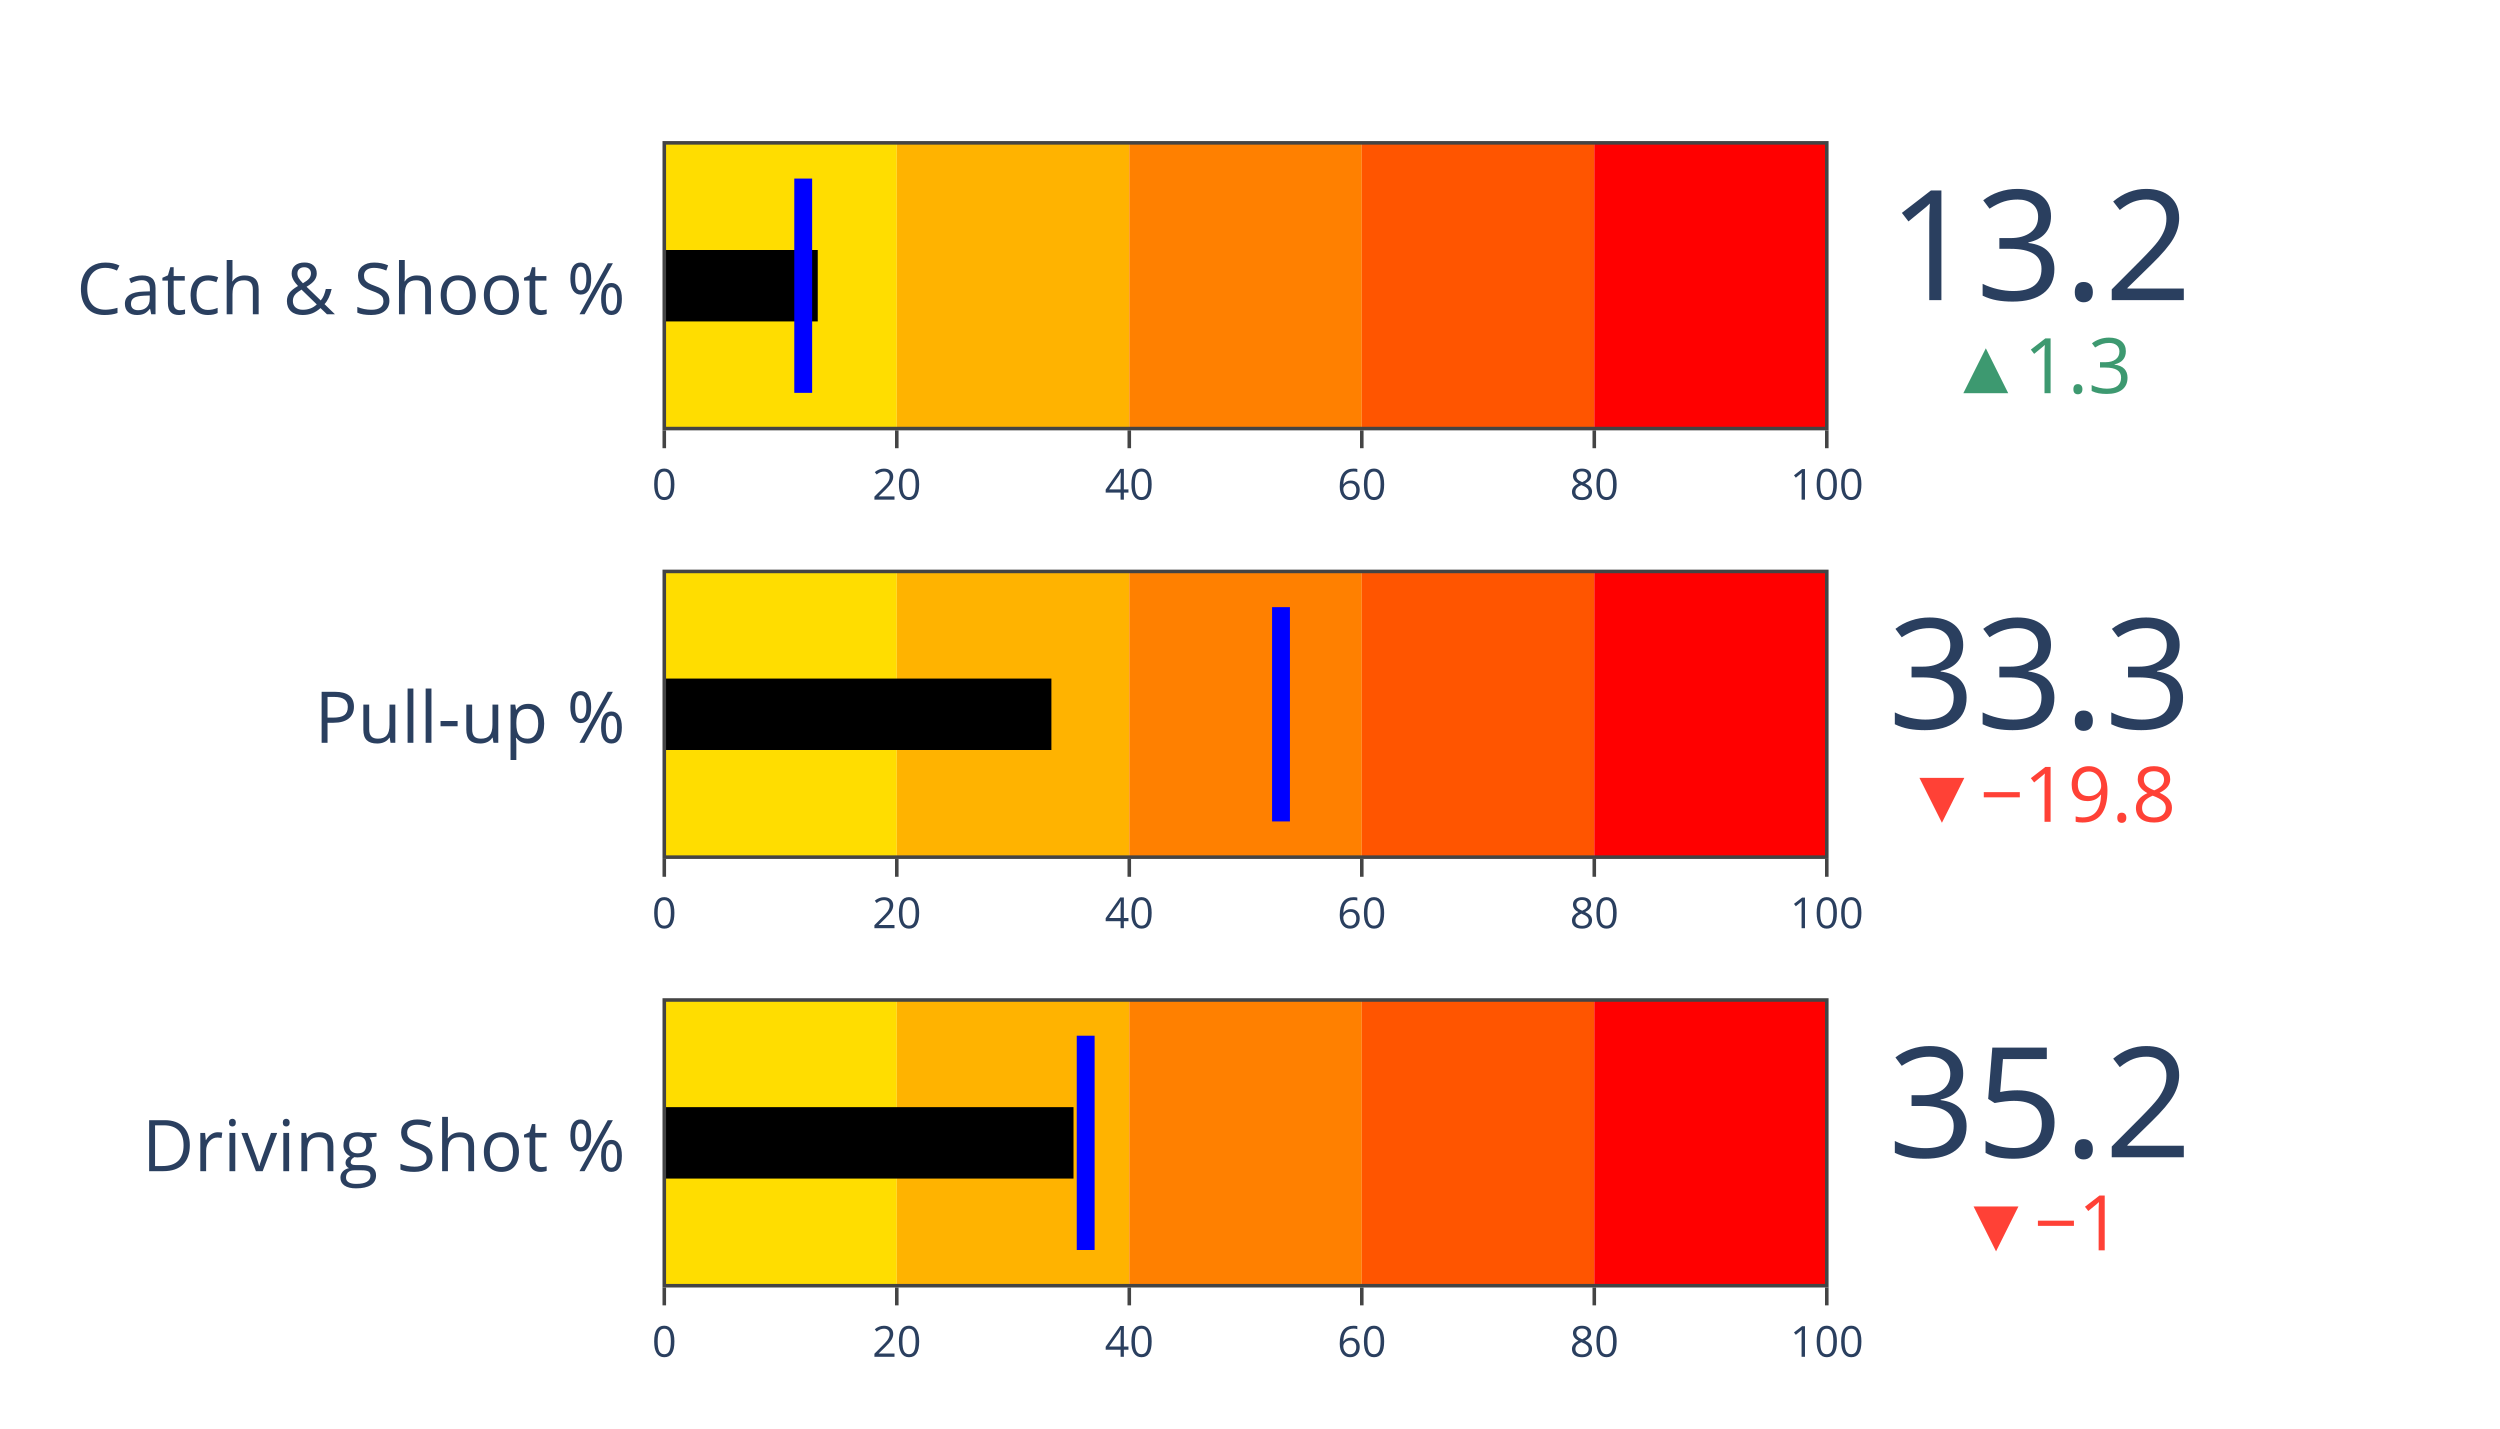
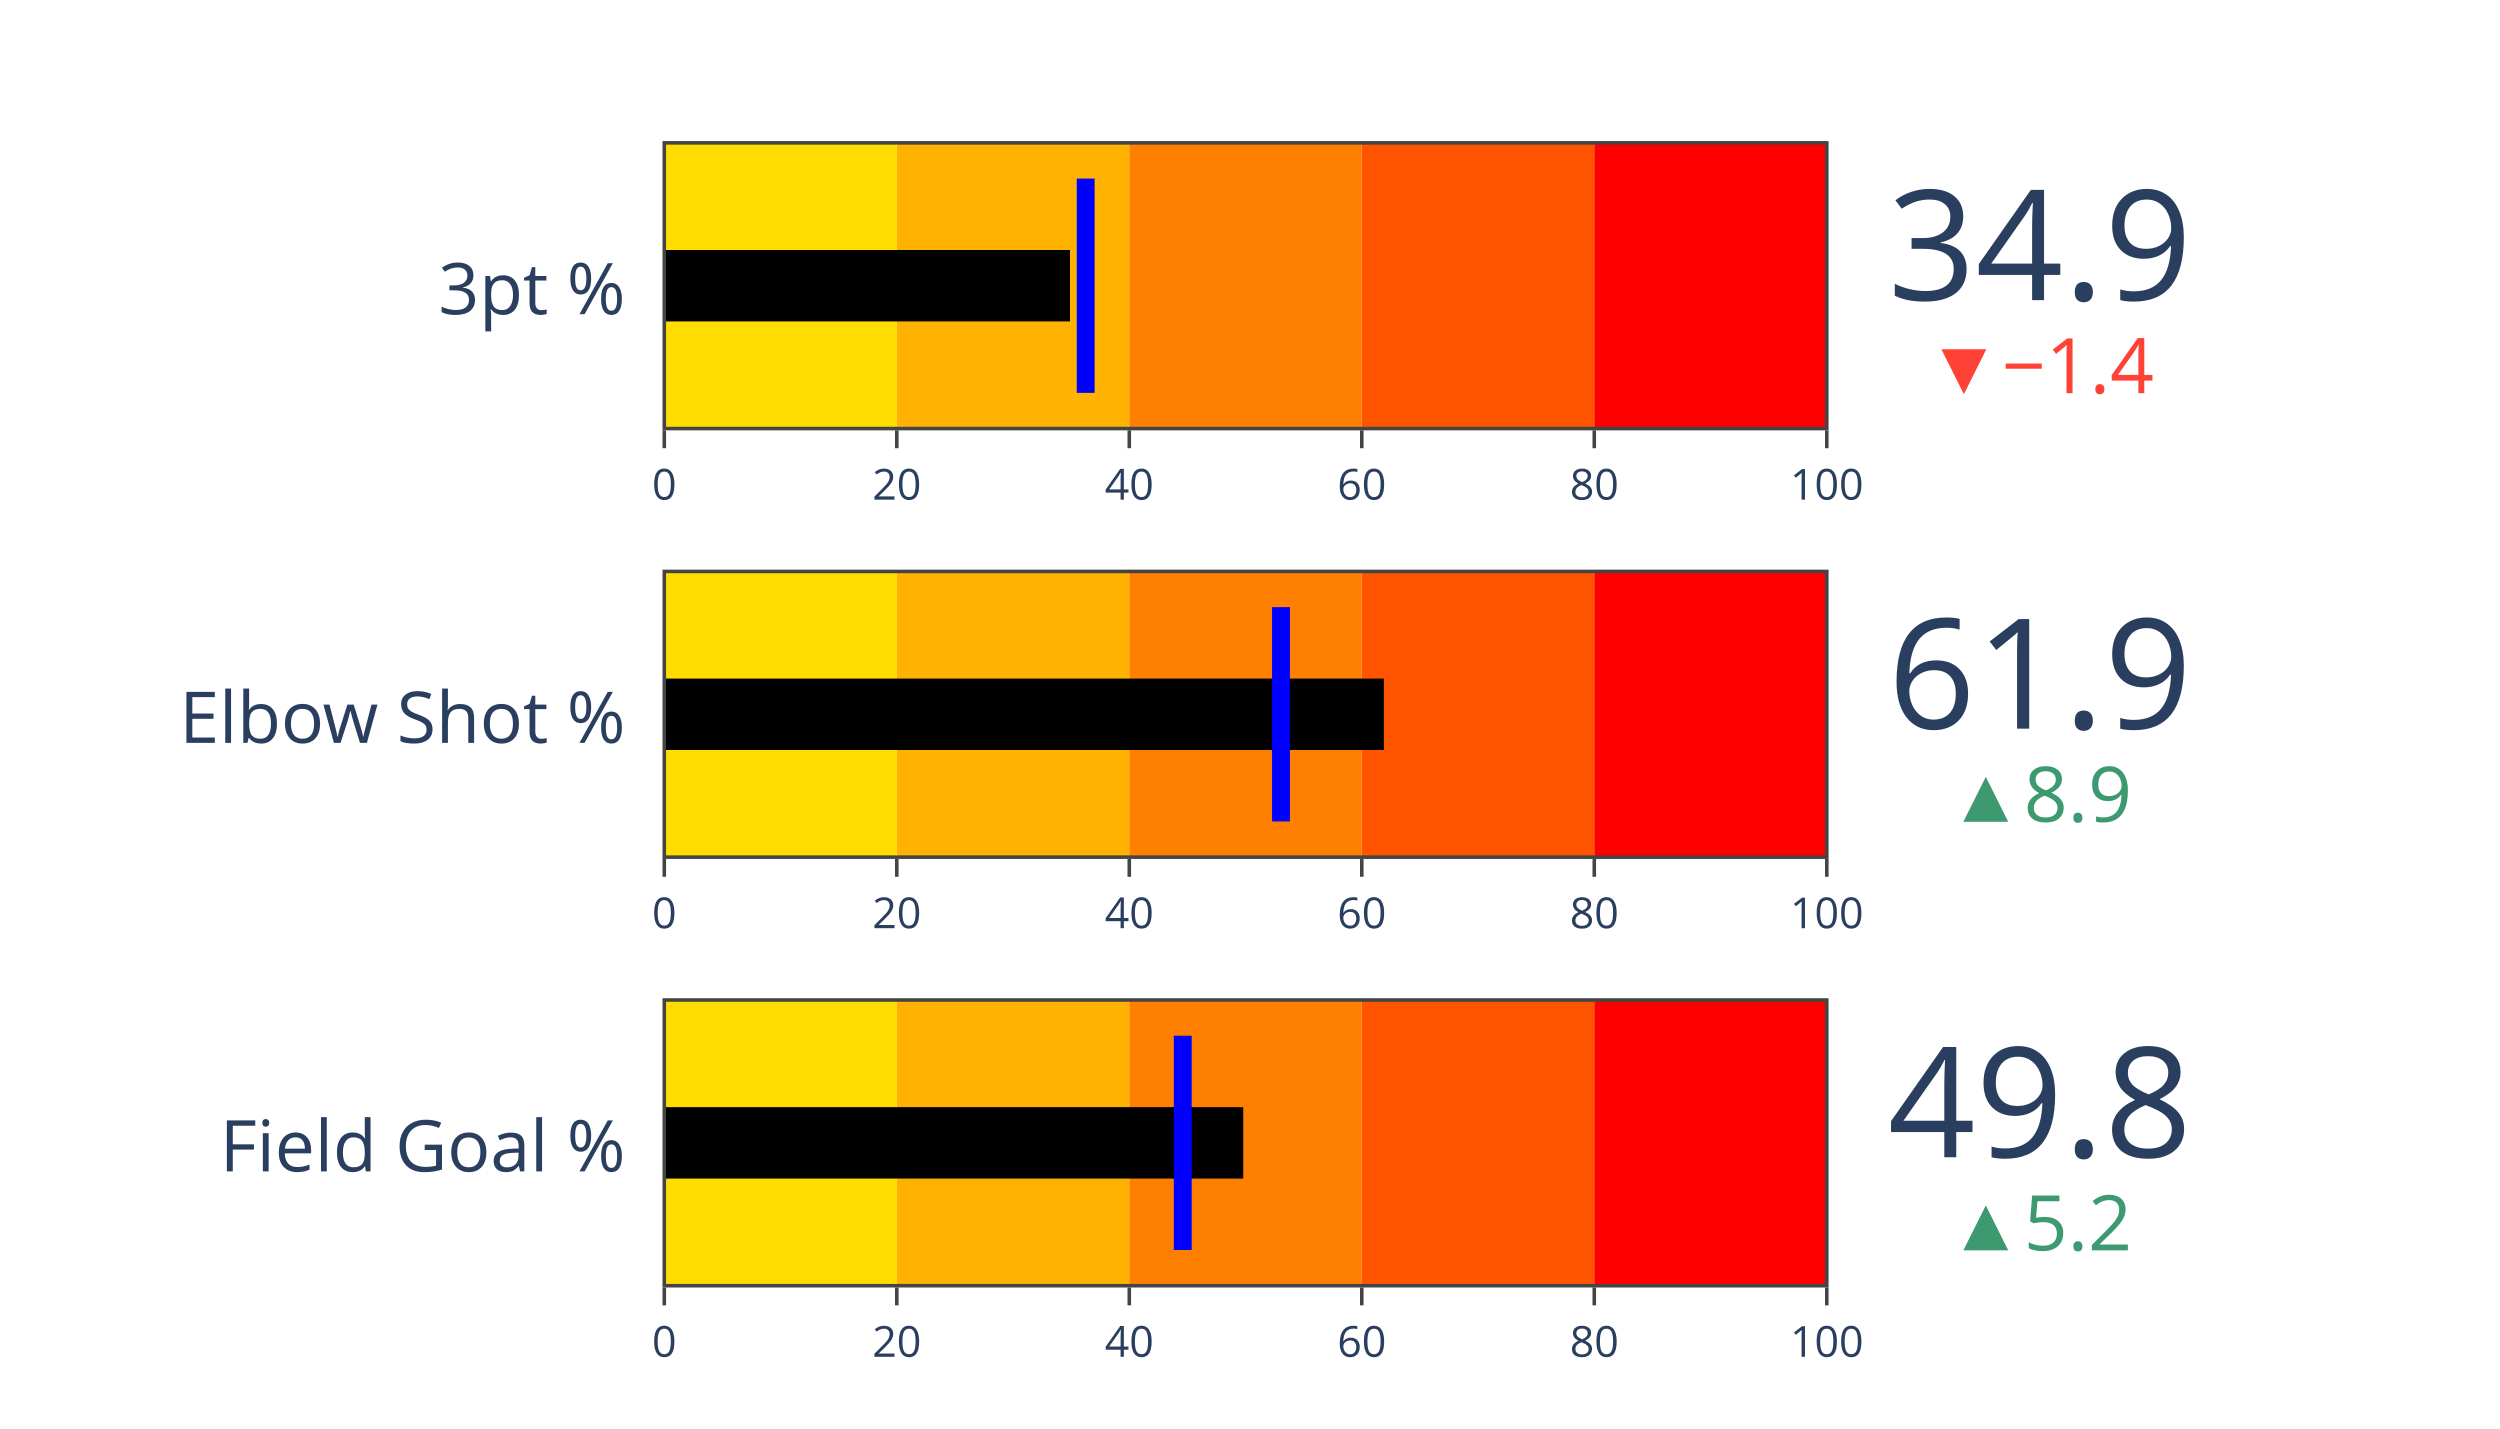
<svg xmlns="http://www.w3.org/2000/svg" class="main-svg" width="700" height="400" style="" viewBox="0 0 700 400">
  <rect x="0" y="0" width="700" height="400" style="fill: rgb(255, 255, 255); fill-opacity: 1;" />
-   <defs id="defs-a8d513">
+   <defs id="defs-5321f4">
    <g class="clips" />
    <g class="gradients" />
  </defs>
  <g class="bglayer" />
  <g class="layer-below">
    <g class="imagelayer" />
    <g class="shapelayer" />
  </g>
  <g class="cartesianlayer" />
  <g class="polarlayer" />
  <g class="ternarylayer" />
  <g class="geolayer" />
  <g class="funnelarealayer" />
  <g class="pielayer" />
  <g class="treemaplayer" />
  <g class="sunburstlayer" />
  <g class="glimages" />
-   <defs id="topdefs-a8d513">
+   <defs id="topdefs-5321f4">
    <g class="clips" />
  </defs>
  <g class="indicatorlayer">
    <g class="trace">
      <g class="numbers" transform="translate(571.175,324.031) scale(0.5374613)">
-         <text text-anchor="middle" class="number" x="0" y="0" style="font-family: 'Open Sans', verdana, arial, sans-serif; font-size: 80px; fill: rgb(42, 63, 95); fill-opacity: 1; white-space: pre;">35.2</text>
-         <text text-anchor="middle" class="delta" x="0" y="0" style="font-family: 'Open Sans', verdana, arial, sans-serif; font-size: 40px; fill: rgb(255, 65, 54); fill-opacity: 1; white-space: pre;" dy="48.5">▼−1</text>
+         <text text-anchor="middle" class="number" x="0" y="0" style="font-family: 'Open Sans', verdana, arial, sans-serif; font-size: 80px; fill: rgb(42, 63, 95); fill-opacity: 1; white-space: pre;">49.8</text>
+         <text text-anchor="middle" class="delta" x="0" y="0" dy="48.5" style="font-family: 'Open Sans', verdana, arial, sans-serif; font-size: 40px; fill: rgb(61, 153, 112); fill-opacity: 1; white-space: pre;">▲5.2</text>
      </g>
      <g class="bullet" transform="translate(186, 280)">
        <g class="bg-bullet">
          <rect width="325.5" x="0" y="0" height="80" style="stroke: rgb(68, 68, 68); stroke-opacity: 1; fill: rgb(255, 255, 255); fill-opacity: 1; stroke-width: 0;" />
        </g>
        <g class="bg-bullet">
          <rect width="65.1" x="0" y="0" height="80" style="stroke: rgb(68, 68, 68); stroke-opacity: 1; fill: rgb(255, 221, 0); fill-opacity: 1; stroke-width: 0;" />
        </g>
        <g class="bg-bullet">
          <rect width="65.1" x="65.1" y="0" height="80" style="stroke: rgb(68, 68, 68); stroke-opacity: 1; fill: rgb(255, 179, 0); fill-opacity: 1; stroke-width: 0;" />
        </g>
        <g class="bg-bullet">
          <rect width="65.1" x="130.2" y="0" height="80" style="stroke: rgb(68, 68, 68); stroke-opacity: 1; fill: rgb(255, 128, 0); fill-opacity: 1; stroke-width: 0;" />
        </g>
        <g class="bg-bullet">
          <rect width="65.1" x="195.3" y="0" height="80" style="stroke: rgb(68, 68, 68); stroke-opacity: 1; fill: rgb(255, 85, 0); fill-opacity: 1; stroke-width: 0;" />
        </g>
        <g class="bg-bullet">
          <rect width="65.1" x="260.4" y="0" height="80" style="stroke: rgb(68, 68, 68); stroke-opacity: 1; fill: rgb(255, 0, 0); fill-opacity: 1; stroke-width: 0;" />
        </g>
        <g class="value-bullet">
-           <rect height="20" y="30" width="114.58" style="stroke: rgb(68, 68, 68); stroke-opacity: 1; fill: rgb(0, 0, 0); fill-opacity: 1; stroke-width: 0;" />
+           <rect height="20" y="30" width="162.1" style="stroke: rgb(68, 68, 68); stroke-opacity: 1; fill: rgb(0, 0, 0); fill-opacity: 1; stroke-width: 0;" />
        </g>
        <g class="threshold-bullet">
-           <line x1="117.99" x2="117.99" y1="10" y2="70" style="stroke: rgb(0, 0, 255); stroke-opacity: 1; stroke-width: 5;" />
+           <line x1="145.17" x2="145.17" y1="10" y2="70" style="stroke: rgb(0, 0, 255); stroke-opacity: 1; stroke-width: 5;" />
        </g>
        <g class="gauge-outline">
          <rect width="325.5" x="0" y="0" height="80" style="stroke: rgb(68, 68, 68); stroke-opacity: 1; fill: rgb(0, 0, 0); fill-opacity: 0; stroke-width: 1;" />
        </g>
      </g>
      <g class="bulletaxis crisp">
        <path class="xbulletaxistick ticks crisp" d="M0,360.5v5" transform="translate(186,0)" style="stroke: rgb(68, 68, 68); stroke-opacity: 1; stroke-width: 1px;" />
        <path class="xbulletaxistick ticks crisp" d="M0,360.5v5" transform="translate(251.1,0)" style="stroke: rgb(68, 68, 68); stroke-opacity: 1; stroke-width: 1px;" />
        <path class="xbulletaxistick ticks crisp" d="M0,360.5v5" transform="translate(316.2,0)" style="stroke: rgb(68, 68, 68); stroke-opacity: 1; stroke-width: 1px;" />
        <path class="xbulletaxistick ticks crisp" d="M0,360.5v5" transform="translate(381.3,0)" style="stroke: rgb(68, 68, 68); stroke-opacity: 1; stroke-width: 1px;" />
        <path class="xbulletaxistick ticks crisp" d="M0,360.5v5" transform="translate(446.4,0)" style="stroke: rgb(68, 68, 68); stroke-opacity: 1; stroke-width: 1px;" />
        <path class="xbulletaxistick ticks crisp" d="M0,360.5v5" transform="translate(511.5,0)" style="stroke: rgb(68, 68, 68); stroke-opacity: 1; stroke-width: 1px;" />
        <g class="xbulletaxistick">
          <text text-anchor="middle" x="0" y="379.9" transform="translate(186,0)" style="font-family: 'Open Sans', verdana, arial, sans-serif; font-size: 12px; fill: rgb(42, 63, 95); fill-opacity: 1; white-space: pre;">0</text>
        </g>
        <g class="xbulletaxistick">
          <text text-anchor="middle" x="0" y="379.9" transform="translate(251.1,0)" style="font-family: 'Open Sans', verdana, arial, sans-serif; font-size: 12px; fill: rgb(42, 63, 95); fill-opacity: 1; white-space: pre;">20</text>
        </g>
        <g class="xbulletaxistick">
          <text text-anchor="middle" x="0" y="379.9" transform="translate(316.2,0)" style="font-family: 'Open Sans', verdana, arial, sans-serif; font-size: 12px; fill: rgb(42, 63, 95); fill-opacity: 1; white-space: pre;">40</text>
        </g>
        <g class="xbulletaxistick">
          <text text-anchor="middle" x="0" y="379.9" transform="translate(381.3,0)" style="font-family: 'Open Sans', verdana, arial, sans-serif; font-size: 12px; fill: rgb(42, 63, 95); fill-opacity: 1; white-space: pre;">60</text>
        </g>
        <g class="xbulletaxistick">
          <text text-anchor="middle" x="0" y="379.9" transform="translate(446.4,0)" style="font-family: 'Open Sans', verdana, arial, sans-serif; font-size: 12px; fill: rgb(42, 63, 95); fill-opacity: 1; white-space: pre;">80</text>
        </g>
        <g class="xbulletaxistick">
          <text text-anchor="middle" x="0" y="379.9" transform="translate(511.5,0)" style="font-family: 'Open Sans', verdana, arial, sans-serif; font-size: 12px; fill: rgb(42, 63, 95); fill-opacity: 1; white-space: pre;">100</text>
        </g>
      </g>
-       <text class="title" text-anchor="end" x="0" y="0" style="font-family: 'Open Sans', verdana, arial, sans-serif; font-size: 20px; fill: rgb(42, 63, 95); fill-opacity: 1; white-space: pre;" transform="translate(175.15,327.9297)">Driving Shot %</text>
+       <text class="title" text-anchor="end" x="0" y="0" style="font-family: 'Open Sans', verdana, arial, sans-serif; font-size: 20px; fill: rgb(42, 63, 95); fill-opacity: 1; white-space: pre;" transform="translate(175.15,328)">Field Goal %</text>
    </g>
    <g class="trace">
      <g class="numbers" transform="translate(571.175,204.031) scale(0.5374613)">
-         <text text-anchor="middle" class="number" x="0" y="0" style="font-family: 'Open Sans', verdana, arial, sans-serif; font-size: 80px; fill: rgb(42, 63, 95); fill-opacity: 1; white-space: pre;">33.3</text>
-         <text text-anchor="middle" class="delta" x="0" y="0" style="font-family: 'Open Sans', verdana, arial, sans-serif; font-size: 40px; fill: rgb(255, 65, 54); fill-opacity: 1; white-space: pre;" dy="48.5">▼−19.8</text>
+         <text text-anchor="middle" class="number" x="0" y="0" style="font-family: 'Open Sans', verdana, arial, sans-serif; font-size: 80px; fill: rgb(42, 63, 95); fill-opacity: 1; white-space: pre;">61.9</text>
+         <text text-anchor="middle" class="delta" x="0" y="0" dy="48.5" style="font-family: 'Open Sans', verdana, arial, sans-serif; font-size: 40px; fill: rgb(61, 153, 112); fill-opacity: 1; white-space: pre;">▲8.9</text>
      </g>
      <g class="bullet" transform="translate(186, 160)">
        <g class="bg-bullet">
          <rect width="325.5" x="0" y="0" height="80" style="stroke: rgb(68, 68, 68); stroke-opacity: 1; fill: rgb(255, 255, 255); fill-opacity: 1; stroke-width: 0;" />
        </g>
        <g class="bg-bullet">
          <rect width="65.1" x="0" y="0" height="80" style="stroke: rgb(68, 68, 68); stroke-opacity: 1; fill: rgb(255, 221, 0); fill-opacity: 1; stroke-width: 0;" />
        </g>
        <g class="bg-bullet">
          <rect width="65.1" x="65.1" y="0" height="80" style="stroke: rgb(68, 68, 68); stroke-opacity: 1; fill: rgb(255, 179, 0); fill-opacity: 1; stroke-width: 0;" />
        </g>
        <g class="bg-bullet">
          <rect width="65.1" x="130.2" y="0" height="80" style="stroke: rgb(68, 68, 68); stroke-opacity: 1; fill: rgb(255, 128, 0); fill-opacity: 1; stroke-width: 0;" />
        </g>
        <g class="bg-bullet">
          <rect width="65.1" x="195.3" y="0" height="80" style="stroke: rgb(68, 68, 68); stroke-opacity: 1; fill: rgb(255, 85, 0); fill-opacity: 1; stroke-width: 0;" />
        </g>
        <g class="bg-bullet">
          <rect width="65.1" x="260.4" y="0" height="80" style="stroke: rgb(68, 68, 68); stroke-opacity: 1; fill: rgb(255, 0, 0); fill-opacity: 1; stroke-width: 0;" />
        </g>
        <g class="value-bullet">
-           <rect height="20" y="30" width="108.39" style="stroke: rgb(68, 68, 68); stroke-opacity: 1; fill: rgb(0, 0, 0); fill-opacity: 1; stroke-width: 0;" />
+           <rect height="20" y="30" width="201.48" style="stroke: rgb(68, 68, 68); stroke-opacity: 1; fill: rgb(0, 0, 0); fill-opacity: 1; stroke-width: 0;" />
        </g>
        <g class="threshold-bullet">
          <line x1="172.68" x2="172.68" y1="10" y2="70" style="stroke: rgb(0, 0, 255); stroke-opacity: 1; stroke-width: 5;" />
        </g>
        <g class="gauge-outline">
          <rect width="325.5" x="0" y="0" height="80" style="stroke: rgb(68, 68, 68); stroke-opacity: 1; fill: rgb(0, 0, 0); fill-opacity: 0; stroke-width: 1;" />
        </g>
      </g>
      <g class="bulletaxis crisp">
        <path class="xbulletaxistick ticks crisp" d="M0,240.5v5" transform="translate(186,0)" style="stroke: rgb(68, 68, 68); stroke-opacity: 1; stroke-width: 1px;" />
        <path class="xbulletaxistick ticks crisp" d="M0,240.5v5" transform="translate(251.1,0)" style="stroke: rgb(68, 68, 68); stroke-opacity: 1; stroke-width: 1px;" />
        <path class="xbulletaxistick ticks crisp" d="M0,240.5v5" transform="translate(316.2,0)" style="stroke: rgb(68, 68, 68); stroke-opacity: 1; stroke-width: 1px;" />
        <path class="xbulletaxistick ticks crisp" d="M0,240.5v5" transform="translate(381.3,0)" style="stroke: rgb(68, 68, 68); stroke-opacity: 1; stroke-width: 1px;" />
        <path class="xbulletaxistick ticks crisp" d="M0,240.5v5" transform="translate(446.4,0)" style="stroke: rgb(68, 68, 68); stroke-opacity: 1; stroke-width: 1px;" />
        <path class="xbulletaxistick ticks crisp" d="M0,240.5v5" transform="translate(511.5,0)" style="stroke: rgb(68, 68, 68); stroke-opacity: 1; stroke-width: 1px;" />
        <g class="xbulletaxistick">
          <text text-anchor="middle" x="0" y="259.9" transform="translate(186,0)" style="font-family: 'Open Sans', verdana, arial, sans-serif; font-size: 12px; fill: rgb(42, 63, 95); fill-opacity: 1; white-space: pre;">0</text>
        </g>
        <g class="xbulletaxistick">
          <text text-anchor="middle" x="0" y="259.9" transform="translate(251.1,0)" style="font-family: 'Open Sans', verdana, arial, sans-serif; font-size: 12px; fill: rgb(42, 63, 95); fill-opacity: 1; white-space: pre;">20</text>
        </g>
        <g class="xbulletaxistick">
          <text text-anchor="middle" x="0" y="259.9" transform="translate(316.2,0)" style="font-family: 'Open Sans', verdana, arial, sans-serif; font-size: 12px; fill: rgb(42, 63, 95); fill-opacity: 1; white-space: pre;">40</text>
        </g>
        <g class="xbulletaxistick">
          <text text-anchor="middle" x="0" y="259.9" transform="translate(381.3,0)" style="font-family: 'Open Sans', verdana, arial, sans-serif; font-size: 12px; fill: rgb(42, 63, 95); fill-opacity: 1; white-space: pre;">60</text>
        </g>
        <g class="xbulletaxistick">
          <text text-anchor="middle" x="0" y="259.9" transform="translate(446.4,0)" style="font-family: 'Open Sans', verdana, arial, sans-serif; font-size: 12px; fill: rgb(42, 63, 95); fill-opacity: 1; white-space: pre;">80</text>
        </g>
        <g class="xbulletaxistick">
          <text text-anchor="middle" x="0" y="259.9" transform="translate(511.5,0)" style="font-family: 'Open Sans', verdana, arial, sans-serif; font-size: 12px; fill: rgb(42, 63, 95); fill-opacity: 1; white-space: pre;">100</text>
        </g>
      </g>
-       <text class="title" text-anchor="end" x="0" y="0" style="font-family: 'Open Sans', verdana, arial, sans-serif; font-size: 20px; fill: rgb(42, 63, 95); fill-opacity: 1; white-space: pre;" transform="translate(175.15,207.9844)">Pull-up %</text>
+       <text class="title" text-anchor="end" x="0" y="0" style="font-family: 'Open Sans', verdana, arial, sans-serif; font-size: 20px; fill: rgb(42, 63, 95); fill-opacity: 1; white-space: pre;" transform="translate(175.15,208)">Elbow Shot %</text>
    </g>
    <g class="trace">
      <g class="numbers" transform="translate(571.175,84.03096) scale(0.5374613)">
-         <text text-anchor="middle" class="number" x="0" y="0" style="font-family: 'Open Sans', verdana, arial, sans-serif; font-size: 80px; fill: rgb(42, 63, 95); fill-opacity: 1; white-space: pre;">13.2</text>
-         <text text-anchor="middle" class="delta" x="0" y="0" style="font-family: 'Open Sans', verdana, arial, sans-serif; font-size: 40px; fill: rgb(61, 153, 112); fill-opacity: 1; white-space: pre;" dy="48.5">▲1.3</text>
+         <text text-anchor="middle" class="number" x="0" y="0" style="font-family: 'Open Sans', verdana, arial, sans-serif; font-size: 80px; fill: rgb(42, 63, 95); fill-opacity: 1; white-space: pre;">34.9</text>
+         <text text-anchor="middle" class="delta" x="0" y="0" dy="48.5" style="font-family: 'Open Sans', verdana, arial, sans-serif; font-size: 40px; fill: rgb(255, 65, 54); fill-opacity: 1; white-space: pre;">▼−1.4</text>
      </g>
      <g class="bullet" transform="translate(186, 40)">
        <g class="bg-bullet">
          <rect width="325.5" x="0" y="0" height="80" style="stroke: rgb(68, 68, 68); stroke-opacity: 1; fill: rgb(255, 255, 255); fill-opacity: 1; stroke-width: 0;" />
        </g>
        <g class="bg-bullet">
          <rect width="65.1" x="0" y="0" height="80" style="stroke: rgb(68, 68, 68); stroke-opacity: 1; fill: rgb(255, 221, 0); fill-opacity: 1; stroke-width: 0;" />
        </g>
        <g class="bg-bullet">
          <rect width="65.1" x="65.1" y="0" height="80" style="stroke: rgb(68, 68, 68); stroke-opacity: 1; fill: rgb(255, 179, 0); fill-opacity: 1; stroke-width: 0;" />
        </g>
        <g class="bg-bullet">
          <rect width="65.1" x="130.2" y="0" height="80" style="stroke: rgb(68, 68, 68); stroke-opacity: 1; fill: rgb(255, 128, 0); fill-opacity: 1; stroke-width: 0;" />
        </g>
        <g class="bg-bullet">
          <rect width="65.1" x="195.3" y="0" height="80" style="stroke: rgb(68, 68, 68); stroke-opacity: 1; fill: rgb(255, 85, 0); fill-opacity: 1; stroke-width: 0;" />
        </g>
        <g class="bg-bullet">
          <rect width="65.1" x="260.4" y="0" height="80" style="stroke: rgb(68, 68, 68); stroke-opacity: 1; fill: rgb(255, 0, 0); fill-opacity: 1; stroke-width: 0;" />
        </g>
        <g class="value-bullet">
-           <rect height="20" y="30" width="42.97" style="stroke: rgb(68, 68, 68); stroke-opacity: 1; fill: rgb(0, 0, 0); fill-opacity: 1; stroke-width: 0;" />
+           <rect height="20" y="30" width="113.6" style="stroke: rgb(68, 68, 68); stroke-opacity: 1; fill: rgb(0, 0, 0); fill-opacity: 1; stroke-width: 0;" />
        </g>
        <g class="threshold-bullet">
-           <line x1="38.9" x2="38.9" y1="10" y2="70" style="stroke: rgb(0, 0, 255); stroke-opacity: 1; stroke-width: 5;" />
+           <line x1="117.99" x2="117.99" y1="10" y2="70" style="stroke: rgb(0, 0, 255); stroke-opacity: 1; stroke-width: 5;" />
        </g>
        <g class="gauge-outline">
          <rect width="325.5" x="0" y="0" height="80" style="stroke: rgb(68, 68, 68); stroke-opacity: 1; fill: rgb(0, 0, 0); fill-opacity: 0; stroke-width: 1;" />
        </g>
      </g>
      <g class="bulletaxis crisp">
        <path class="xbulletaxistick ticks crisp" d="M0,120.5v5" transform="translate(186,0)" style="stroke: rgb(68, 68, 68); stroke-opacity: 1; stroke-width: 1px;" />
        <path class="xbulletaxistick ticks crisp" d="M0,120.5v5" transform="translate(251.1,0)" style="stroke: rgb(68, 68, 68); stroke-opacity: 1; stroke-width: 1px;" />
        <path class="xbulletaxistick ticks crisp" d="M0,120.5v5" transform="translate(316.2,0)" style="stroke: rgb(68, 68, 68); stroke-opacity: 1; stroke-width: 1px;" />
        <path class="xbulletaxistick ticks crisp" d="M0,120.5v5" transform="translate(381.3,0)" style="stroke: rgb(68, 68, 68); stroke-opacity: 1; stroke-width: 1px;" />
        <path class="xbulletaxistick ticks crisp" d="M0,120.5v5" transform="translate(446.4,0)" style="stroke: rgb(68, 68, 68); stroke-opacity: 1; stroke-width: 1px;" />
        <path class="xbulletaxistick ticks crisp" d="M0,120.5v5" transform="translate(511.5,0)" style="stroke: rgb(68, 68, 68); stroke-opacity: 1; stroke-width: 1px;" />
        <g class="xbulletaxistick">
          <text text-anchor="middle" x="0" y="139.9" transform="translate(186,0)" style="font-family: 'Open Sans', verdana, arial, sans-serif; font-size: 12px; fill: rgb(42, 63, 95); fill-opacity: 1; white-space: pre;">0</text>
        </g>
        <g class="xbulletaxistick">
          <text text-anchor="middle" x="0" y="139.9" transform="translate(251.1,0)" style="font-family: 'Open Sans', verdana, arial, sans-serif; font-size: 12px; fill: rgb(42, 63, 95); fill-opacity: 1; white-space: pre;">20</text>
        </g>
        <g class="xbulletaxistick">
          <text text-anchor="middle" x="0" y="139.9" transform="translate(316.2,0)" style="font-family: 'Open Sans', verdana, arial, sans-serif; font-size: 12px; fill: rgb(42, 63, 95); fill-opacity: 1; white-space: pre;">40</text>
        </g>
        <g class="xbulletaxistick">
          <text text-anchor="middle" x="0" y="139.9" transform="translate(381.3,0)" style="font-family: 'Open Sans', verdana, arial, sans-serif; font-size: 12px; fill: rgb(42, 63, 95); fill-opacity: 1; white-space: pre;">60</text>
        </g>
        <g class="xbulletaxistick">
          <text text-anchor="middle" x="0" y="139.9" transform="translate(446.4,0)" style="font-family: 'Open Sans', verdana, arial, sans-serif; font-size: 12px; fill: rgb(42, 63, 95); fill-opacity: 1; white-space: pre;">80</text>
        </g>
        <g class="xbulletaxistick">
          <text text-anchor="middle" x="0" y="139.9" transform="translate(511.5,0)" style="font-family: 'Open Sans', verdana, arial, sans-serif; font-size: 12px; fill: rgb(42, 63, 95); fill-opacity: 1; white-space: pre;">100</text>
        </g>
      </g>
-       <text class="title" text-anchor="end" x="0" y="0" style="font-family: 'Open Sans', verdana, arial, sans-serif; font-size: 20px; fill: rgb(42, 63, 95); fill-opacity: 1; white-space: pre;" transform="translate(175.15,88)">Catch &amp; Shoot %</text>
+       <text class="title" text-anchor="end" x="0" y="0" style="font-family: 'Open Sans', verdana, arial, sans-serif; font-size: 20px; fill: rgb(42, 63, 95); fill-opacity: 1; white-space: pre;" transform="translate(175.15,87.98438)">3pt %</text>
    </g>
  </g>
  <g class="layer-above">
    <g class="imagelayer" />
    <g class="shapelayer" />
  </g>
  <g class="infolayer">
    <g class="g-gtitle" />
  </g>
</svg>
